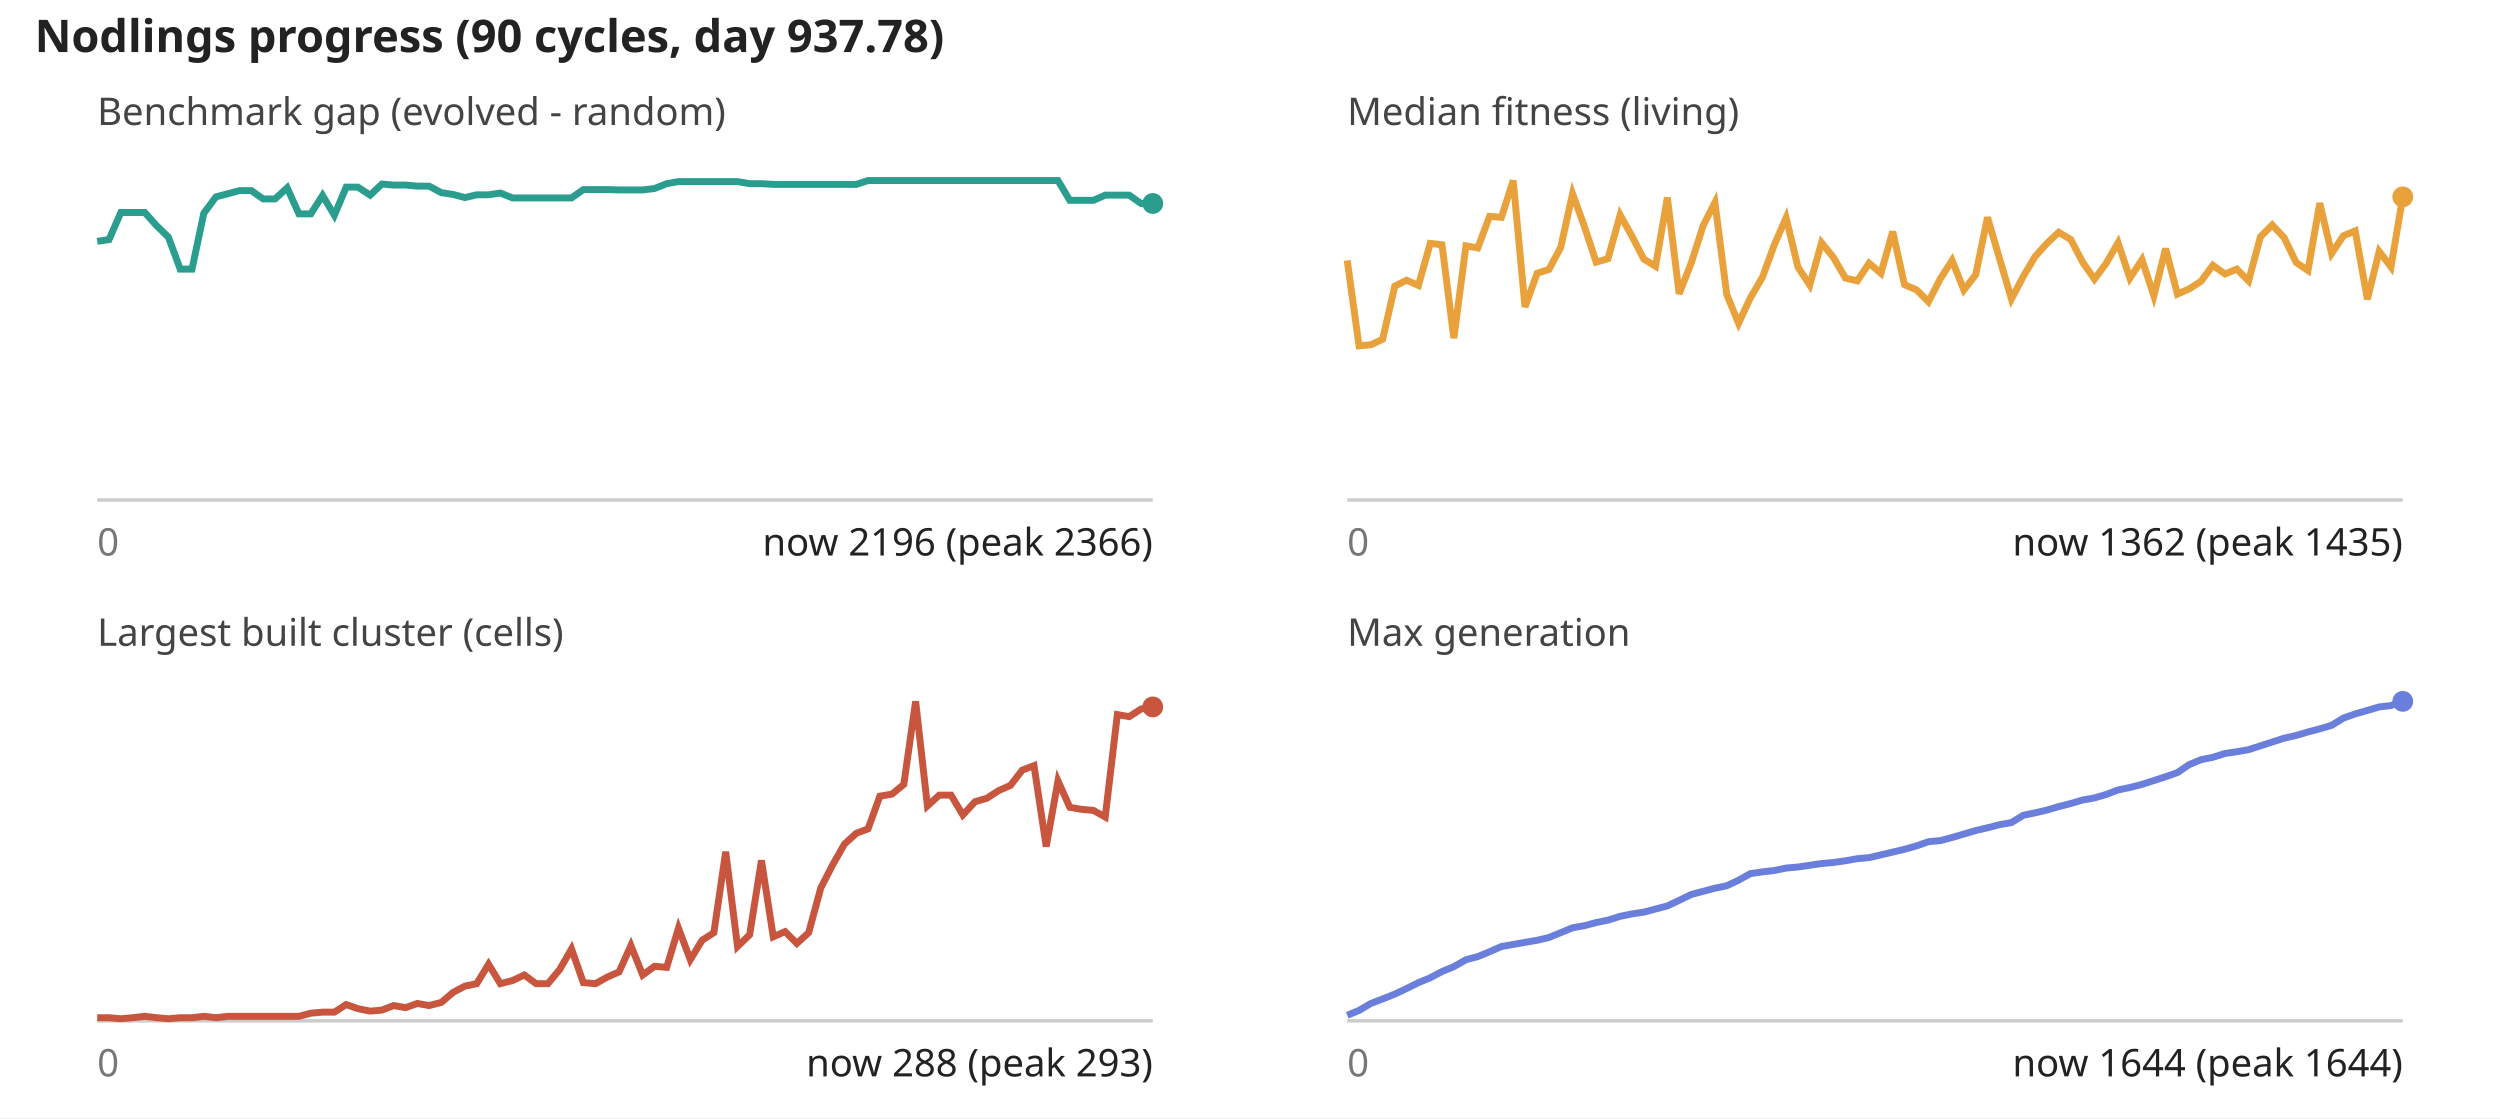
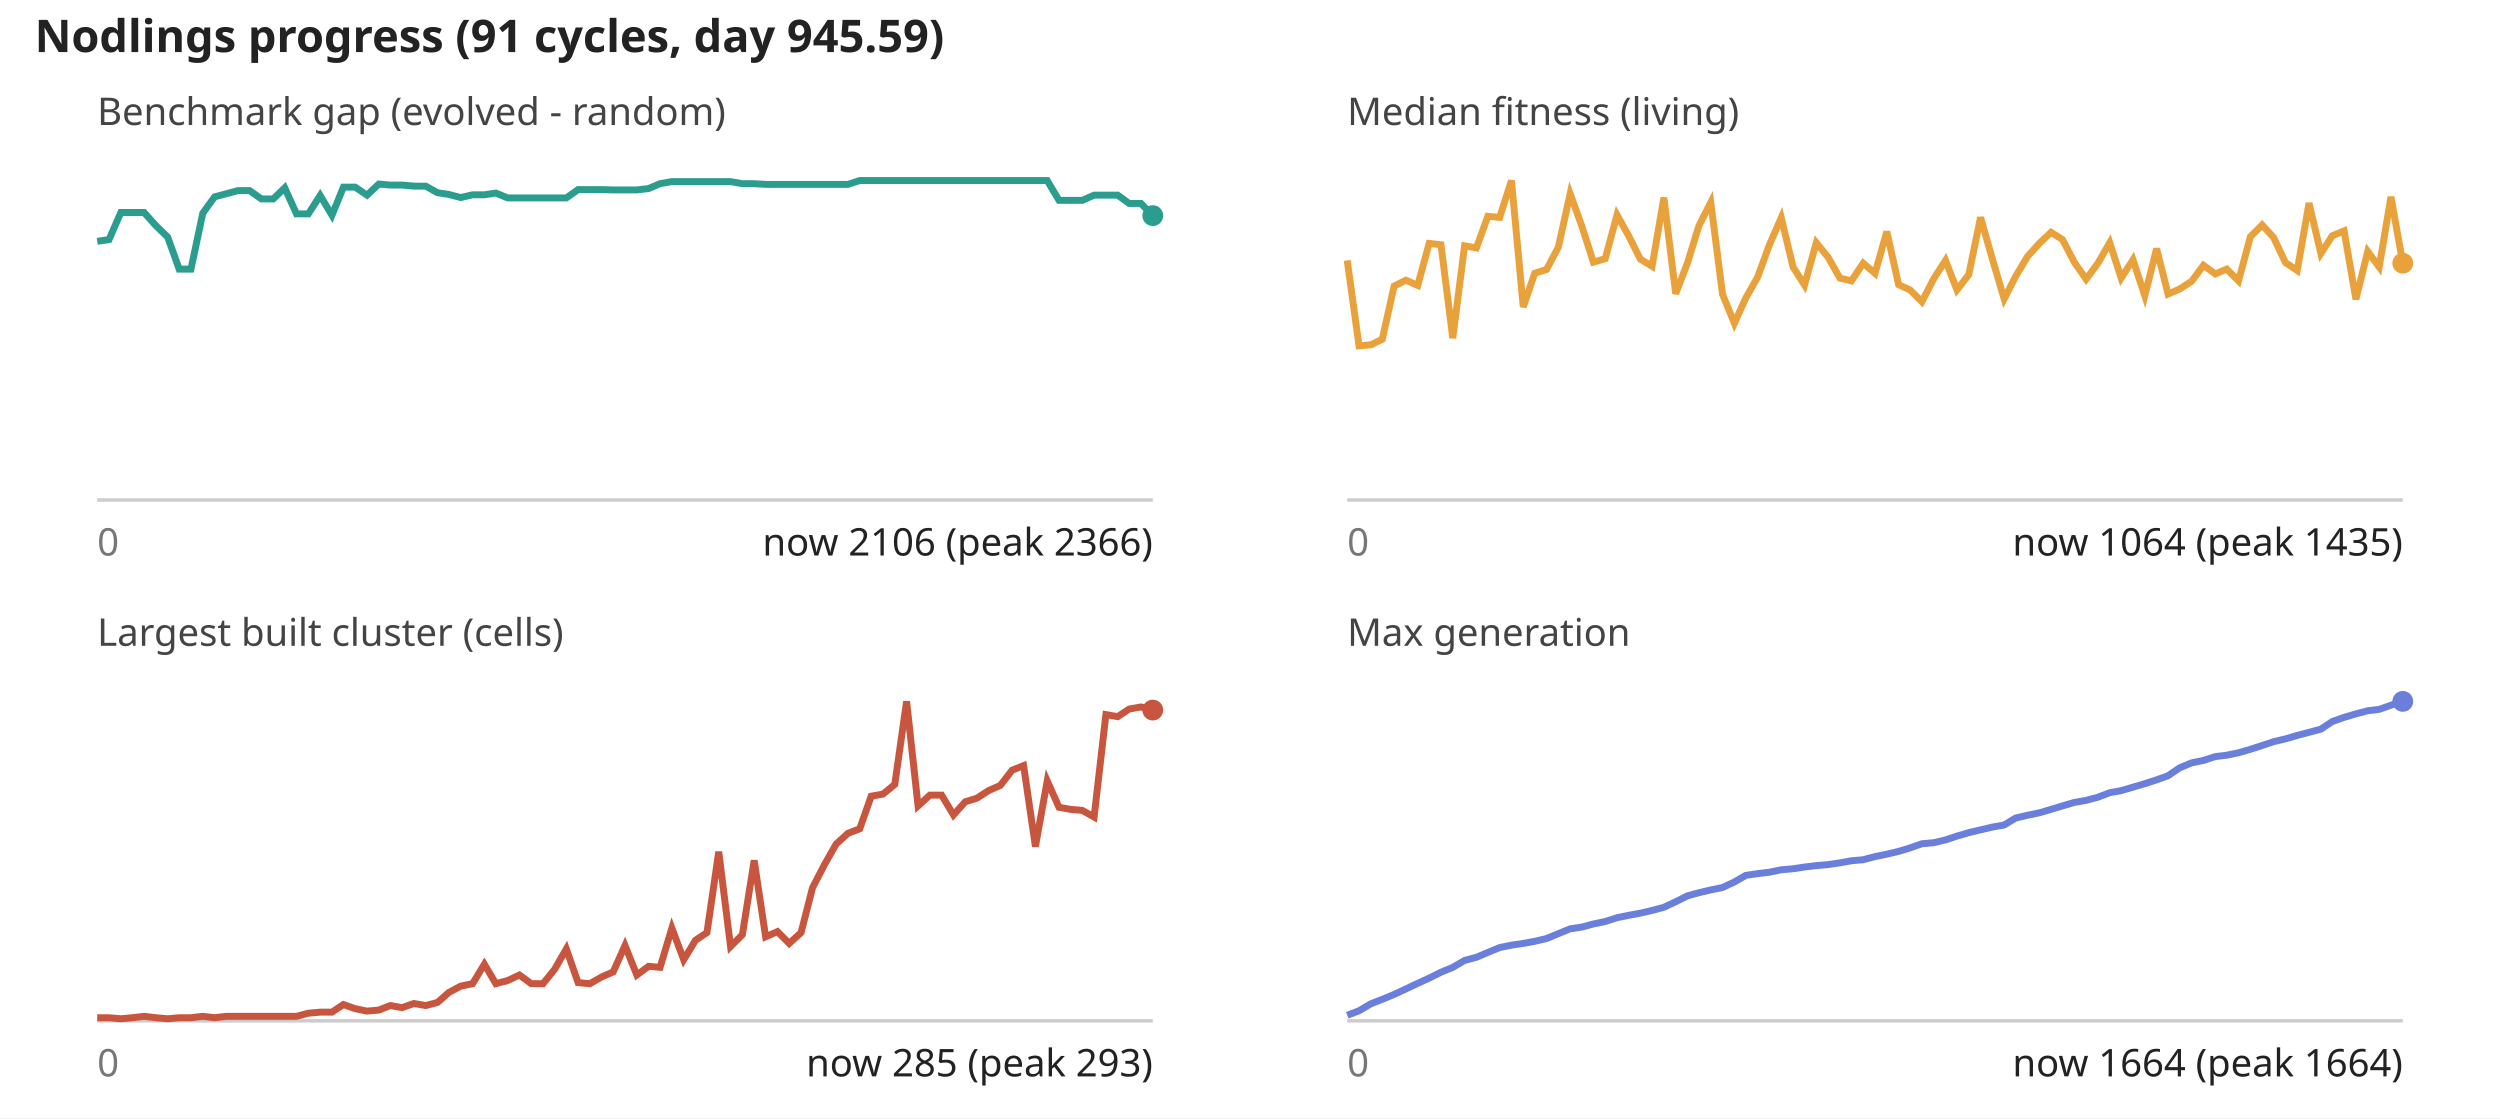
<svg xmlns="http://www.w3.org/2000/svg" viewBox="0 0 720 322" font-family="sans-serif" font-size="11">
  <rect width="100%" height="100%" fill="#fff" />
-   <text x="10" y="15" font-size="13" font-weight="bold" fill="#222">Nodlings progress (90 cycles, day 937.78)</text>
+   <text x="10" y="15" font-size="13" font-weight="bold" fill="#222">Nodlings progress (91 cycles, day 945.59)</text>
  <text x="28" y="36" fill="#444">Benchmark gap (evolved - random)</text>
  <line x1="28" y1="144" x2="332" y2="144" stroke="#ccc" />
-   <polyline fill="none" stroke="#2a9d8f" stroke-width="2" points="28.0,69.5 31.4,69.0 34.8,61.2 38.2,61.2 41.7,61.2 45.1,65.0 48.5,68.3 51.9,77.5 55.3,77.5 58.7,61.4 62.2,56.7 65.6,55.8 69.0,54.9 72.4,54.9 75.8,57.3 79.2,57.3 82.7,54.1 86.1,61.6 89.5,61.6 92.9,56.3 96.3,62.0 99.7,53.9 103.1,53.9 106.6,56.2 110.0,53.0 113.4,53.3 116.8,53.3 120.2,53.6 123.6,53.6 127.1,55.5 130.5,56.0 133.9,56.9 137.3,56.1 140.7,56.1 144.1,55.6 147.6,57.0 151.0,57.0 154.4,57.0 157.8,57.0 161.2,57.0 164.6,57.0 168.0,54.6 171.5,54.6 174.9,54.6 178.3,54.7 181.7,54.7 185.1,54.7 188.5,54.3 192.0,52.9 195.4,52.3 198.8,52.3 202.2,52.3 205.6,52.3 209.0,52.3 212.4,52.3 215.9,52.9 219.3,52.9 222.7,53.1 226.1,53.1 229.5,53.1 232.9,53.1 236.4,53.1 239.8,53.1 243.2,53.1 246.6,53.1 250.0,52.0 253.4,52.0 256.9,52.0 260.3,52.0 263.7,52.0 267.1,52.0 270.5,52.0 273.9,52.0 277.3,52.0 280.8,52.0 284.2,52.0 287.6,52.0 291.0,52.0 294.4,52.0 297.8,52.0 301.3,52.0 304.7,52.0 308.1,57.7 311.5,57.7 314.9,57.7 318.3,56.2 321.8,56.2 325.2,56.2 328.6,58.6 332.0,58.6" />
-   <circle cx="332.0" cy="58.6" r="3" fill="#2a9d8f" />
+   <polyline fill="none" stroke="#2a9d8f" stroke-width="2" points="28.0,69.5 31.4,69.0 34.8,61.2 38.1,61.2 41.5,61.2 44.9,65.0 48.3,68.3 51.6,77.5 55.0,77.5 58.4,61.4 61.8,56.7 65.2,55.8 68.5,54.9 71.9,54.9 75.3,57.3 78.7,57.3 82.0,54.1 85.4,61.6 88.8,61.6 92.2,56.3 95.6,62.0 98.9,53.9 102.3,53.9 105.7,56.2 109.1,53.0 112.4,53.3 115.8,53.3 119.2,53.6 122.6,53.6 126.0,55.5 129.3,56.0 132.7,56.9 136.1,56.1 139.5,56.1 142.8,55.6 146.2,57.0 149.6,57.0 153.0,57.0 156.4,57.0 159.7,57.0 163.1,57.0 166.5,54.6 169.9,54.6 173.2,54.6 176.6,54.7 180.0,54.7 183.4,54.7 186.8,54.3 190.1,52.9 193.5,52.3 196.9,52.3 200.3,52.3 203.6,52.3 207.0,52.3 210.4,52.3 213.8,52.9 217.2,52.9 220.5,53.1 223.9,53.1 227.3,53.1 230.7,53.1 234.0,53.1 237.4,53.1 240.8,53.1 244.2,53.1 247.6,52.0 250.9,52.0 254.3,52.0 257.7,52.0 261.1,52.0 264.4,52.0 267.8,52.0 271.2,52.0 274.6,52.0 278.0,52.0 281.3,52.0 284.7,52.0 288.1,52.0 291.5,52.0 294.8,52.0 298.2,52.0 301.6,52.0 305.0,57.7 308.4,57.7 311.7,57.7 315.1,56.2 318.5,56.2 321.9,56.2 325.2,58.6 328.6,58.6 332.0,62.1" />
+   <circle cx="332.0" cy="62.1" r="3" fill="#2a9d8f" />
  <text x="28" y="160" fill="#777">0</text>
-   <text x="332" y="160" text-anchor="end" fill="#222">now 2196 (peak 2366)</text>
+   <text x="332" y="160" text-anchor="end" fill="#222">now 2106 (peak 2366)</text>
  <text x="388" y="36" fill="#444">Median fitness (living)</text>
  <line x1="388" y1="144" x2="692" y2="144" stroke="#ccc" />
-   <polyline fill="none" stroke="#e9a23b" stroke-width="2" points="388.0,75.0 391.4,99.6 394.8,99.3 398.2,97.7 401.7,82.4 405.1,80.7 408.5,82.2 411.9,70.1 415.3,70.5 418.7,97.4 422.2,70.8 425.6,71.4 429.0,62.3 432.4,62.6 435.8,52.0 439.2,88.4 442.7,78.7 446.1,77.6 449.5,71.2 452.9,55.8 456.3,65.2 459.7,75.5 463.1,74.5 466.6,61.9 470.0,68.0 473.4,74.6 476.8,76.7 480.2,56.9 483.6,84.6 487.1,75.7 490.5,65.0 493.9,58.3 497.3,84.8 500.7,93.1 504.1,85.8 507.6,79.8 511.0,70.5 514.4,62.7 517.8,76.9 521.2,82.1 524.6,69.9 528.0,74.1 531.5,80.1 534.9,80.9 538.3,75.8 541.7,78.7 545.1,66.7 548.5,82.0 552.0,83.5 555.4,86.9 558.8,80.3 562.2,75.0 565.6,83.5 569.0,79.1 572.4,62.6 575.9,74.6 579.3,86.1 582.7,79.6 586.1,73.9 589.5,70.1 592.9,66.9 596.4,69.0 599.8,75.5 603.2,80.4 606.6,75.8 610.0,69.9 613.4,80.1 616.9,74.8 620.3,85.2 623.7,71.6 627.1,84.7 630.5,83.2 633.9,81.0 637.3,76.4 640.8,78.9 644.2,77.5 647.6,80.9 651.0,68.2 654.4,64.8 657.8,68.4 661.3,75.6 664.7,77.9 668.1,58.5 671.5,73.0 674.9,67.9 678.3,66.5 681.8,86.2 685.2,72.4 688.6,76.9 692.0,56.7" />
-   <circle cx="692.0" cy="56.7" r="3" fill="#e9a23b" />
+   <polyline fill="none" stroke="#e9a23b" stroke-width="2" points="388.0,75.0 391.4,99.6 394.8,99.3 398.1,97.7 401.5,82.4 404.9,80.7 408.3,82.2 411.6,70.1 415.0,70.5 418.4,97.4 421.8,70.8 425.2,71.4 428.5,62.3 431.9,62.6 435.3,52.0 438.7,88.4 442.0,78.7 445.4,77.6 448.8,71.2 452.2,55.8 455.6,65.2 458.9,75.5 462.3,74.5 465.7,61.9 469.1,68.0 472.4,74.6 475.8,76.7 479.2,56.9 482.6,84.6 486.0,75.7 489.3,65.0 492.7,58.3 496.1,84.8 499.5,93.1 502.8,85.8 506.2,79.8 509.6,70.5 513.0,62.7 516.4,76.9 519.7,82.1 523.1,69.9 526.5,74.1 529.9,80.1 533.2,80.9 536.6,75.8 540.0,78.7 543.4,66.7 546.8,82.0 550.1,83.5 553.5,86.9 556.9,80.3 560.3,75.0 563.6,83.5 567.0,79.1 570.4,62.6 573.8,74.6 577.2,86.1 580.5,79.6 583.9,73.9 587.3,70.1 590.7,66.9 594.0,69.0 597.4,75.5 600.8,80.4 604.2,75.8 607.6,69.9 610.9,80.1 614.3,74.8 617.7,85.2 621.1,71.6 624.4,84.7 627.8,83.2 631.2,81.0 634.6,76.4 638.0,78.9 641.3,77.5 644.7,80.9 648.1,68.2 651.5,64.8 654.8,68.4 658.2,75.6 661.6,77.9 665.0,58.5 668.4,73.0 671.7,67.9 675.1,66.5 678.5,86.2 681.9,72.4 685.2,76.9 688.6,56.7 692.0,75.8" />
+   <circle cx="692.0" cy="75.8" r="3" fill="#e9a23b" />
  <text x="388" y="160" fill="#777">0</text>
-   <text x="692" y="160" text-anchor="end" fill="#222">now 1362 (peak 1435)</text>
+   <text x="692" y="160" text-anchor="end" fill="#222">now 1064 (peak 1435)</text>
  <text x="28" y="186" fill="#444">Largest built cluster (cells)</text>
  <line x1="28" y1="294" x2="332" y2="294" stroke="#ccc" />
-   <polyline fill="none" stroke="#c8553d" stroke-width="2" points="28.0,293.1 31.4,293.1 34.8,293.4 38.2,293.1 41.7,292.7 45.1,293.1 48.5,293.4 51.9,293.1 55.3,293.1 58.7,292.7 62.2,293.1 65.6,292.7 69.0,292.7 72.4,292.7 75.8,292.7 79.2,292.7 82.7,292.7 86.1,292.7 89.5,291.8 92.9,291.5 96.3,291.5 99.7,289.3 103.1,290.5 106.6,291.2 110.0,290.9 113.4,289.6 116.8,290.2 120.2,289.0 123.6,289.6 127.1,288.7 130.5,285.8 133.9,284.0 137.3,283.3 140.7,277.7 144.1,283.3 147.6,282.4 151.0,280.8 154.4,283.3 157.8,283.3 161.2,279.2 164.6,273.3 168.0,283.0 171.5,283.3 174.9,281.4 178.3,279.9 181.7,272.3 185.1,280.8 188.5,278.3 192.0,278.6 195.4,267.3 198.8,276.4 202.2,270.8 205.6,268.6 209.0,245.3 212.4,272.6 215.9,269.2 219.3,247.8 222.7,269.8 226.1,268.3 229.5,271.7 232.9,268.6 236.4,255.7 239.8,249.1 243.2,243.1 246.6,240.0 250.0,238.7 253.4,229.3 256.9,228.7 260.3,225.9 263.7,202.0 267.1,232.1 270.5,229.0 273.9,229.0 277.3,234.7 280.8,230.9 284.2,229.9 287.6,227.7 291.0,226.2 294.4,221.8 297.8,220.5 301.3,243.8 304.7,224.9 308.1,232.5 311.5,233.1 314.9,233.4 318.3,235.3 321.8,205.8 325.2,206.4 328.6,204.2 332.0,203.6" />
-   <circle cx="332.0" cy="203.6" r="3" fill="#c8553d" />
+   <polyline fill="none" stroke="#c8553d" stroke-width="2" points="28.0,293.1 31.4,293.1 34.8,293.4 38.1,293.1 41.5,292.7 44.9,293.1 48.3,293.4 51.6,293.1 55.0,293.1 58.4,292.7 61.8,293.1 65.2,292.7 68.5,292.7 71.9,292.7 75.3,292.7 78.7,292.7 82.0,292.7 85.4,292.7 88.8,291.8 92.2,291.5 95.6,291.5 98.9,289.3 102.3,290.5 105.7,291.2 109.1,290.9 112.4,289.6 115.8,290.2 119.2,289.0 122.6,289.6 126.0,288.7 129.3,285.8 132.7,284.0 136.1,283.3 139.5,277.7 142.8,283.3 146.2,282.4 149.6,280.8 153.0,283.3 156.4,283.3 159.7,279.2 163.1,273.3 166.5,283.0 169.9,283.3 173.2,281.4 176.6,279.9 180.0,272.3 183.4,280.8 186.8,278.3 190.1,278.6 193.5,267.3 196.9,276.4 200.3,270.8 203.6,268.6 207.0,245.3 210.4,272.6 213.8,269.2 217.2,247.8 220.5,269.8 223.9,268.3 227.3,271.7 230.7,268.6 234.0,255.7 237.4,249.1 240.8,243.1 244.2,240.0 247.6,238.7 250.9,229.3 254.3,228.7 257.7,225.9 261.1,202.0 264.4,232.1 267.8,229.0 271.2,229.0 274.6,234.7 278.0,230.9 281.3,229.9 284.7,227.7 288.1,226.2 291.5,221.8 294.8,220.5 298.2,243.8 301.6,224.9 305.0,232.5 308.4,233.1 311.7,233.4 315.1,235.3 318.5,205.8 321.9,206.4 325.2,204.2 328.6,203.6 332.0,204.5" />
+   <circle cx="332.0" cy="204.5" r="3" fill="#c8553d" />
  <text x="28" y="310" fill="#777">0</text>
-   <text x="332" y="310" text-anchor="end" fill="#222">now 288 (peak 293)</text>
+   <text x="332" y="310" text-anchor="end" fill="#222">now 285 (peak 293)</text>
  <text x="388" y="186" fill="#444">Max generation</text>
  <line x1="388" y1="294" x2="692" y2="294" stroke="#ccc" />
-   <polyline fill="none" stroke="#6a7fdb" stroke-width="2" points="388.0,292.4 391.4,291.0 394.8,289.0 398.2,287.7 401.7,286.3 405.1,284.7 408.5,283.0 411.9,281.6 415.3,279.8 418.7,278.4 422.2,276.4 425.6,275.5 429.0,274.1 432.4,272.6 435.8,272.0 439.2,271.4 442.7,270.8 446.1,270.0 449.5,268.6 452.9,267.2 456.3,266.6 459.7,265.7 463.1,265.0 466.6,263.9 470.0,263.2 473.4,262.7 476.8,261.8 480.2,260.9 483.6,259.3 487.1,257.6 490.5,256.7 493.9,255.8 497.3,255.1 500.7,253.5 504.1,251.6 507.6,251.1 511.0,250.7 514.4,250.0 517.8,249.7 521.2,249.2 524.6,248.7 528.0,248.4 531.5,247.9 534.9,247.3 538.3,247.0 541.7,246.2 545.1,245.4 548.5,244.6 552.0,243.6 555.4,242.4 558.8,242.1 562.2,241.2 565.6,240.2 569.0,239.2 572.4,238.4 575.9,237.5 579.3,236.9 582.7,234.8 586.1,234.1 589.5,233.3 592.9,232.3 596.4,231.4 599.8,230.4 603.2,229.8 606.6,228.8 610.0,227.5 613.4,226.8 616.9,225.9 620.3,224.8 623.7,223.7 627.1,222.5 630.5,220.2 633.9,218.8 637.3,218.1 640.8,217.0 644.2,216.5 647.6,215.9 651.0,214.8 654.4,213.7 657.8,212.6 661.3,211.8 664.7,210.8 668.1,209.9 671.5,208.9 674.9,206.8 678.3,205.6 681.8,204.6 685.2,203.6 688.6,203.2 692.0,202.0" />
+   <polyline fill="none" stroke="#6a7fdb" stroke-width="2" points="388.0,292.4 391.4,291.1 394.8,289.1 398.1,287.8 401.5,286.4 404.9,284.8 408.3,283.2 411.6,281.7 415.0,280.0 418.4,278.6 421.8,276.6 425.2,275.7 428.5,274.3 431.9,272.9 435.3,272.2 438.7,271.7 442.0,271.1 445.4,270.3 448.8,268.9 452.2,267.5 455.6,267.0 458.9,266.1 462.3,265.4 465.7,264.3 469.1,263.6 472.4,263.0 475.8,262.2 479.2,261.3 482.6,259.7 486.0,258.0 489.3,257.1 492.7,256.3 496.1,255.6 499.5,254.0 502.8,252.1 506.2,251.6 509.6,251.2 513.0,250.5 516.4,250.2 519.7,249.7 523.1,249.3 526.5,249.0 529.9,248.5 533.2,247.9 536.6,247.6 540.0,246.7 543.4,246.0 546.8,245.2 550.1,244.2 553.5,243.0 556.9,242.7 560.3,241.9 563.6,240.8 567.0,239.8 570.4,239.0 573.8,238.2 577.2,237.6 580.5,235.6 583.9,234.8 587.3,234.1 590.7,233.1 594.0,232.1 597.4,231.1 600.8,230.5 604.2,229.6 607.6,228.3 610.9,227.7 614.3,226.7 617.7,225.7 621.1,224.6 624.4,223.4 627.8,221.1 631.2,219.7 634.6,219.0 638.0,217.9 641.3,217.5 644.7,216.8 648.1,215.8 651.5,214.7 654.8,213.6 658.2,212.8 661.6,211.8 665.0,210.9 668.4,210.0 671.7,207.8 675.1,206.6 678.5,205.6 681.9,204.7 685.2,204.3 688.6,203.1 692.0,202.0" />
  <circle cx="692.0" cy="202.0" r="3" fill="#6a7fdb" />
  <text x="388" y="310" fill="#777">0</text>
-   <text x="692" y="310" text-anchor="end" fill="#222">now 1644 (peak 1644)</text>
+   <text x="692" y="310" text-anchor="end" fill="#222">now 1664 (peak 1664)</text>
</svg>
